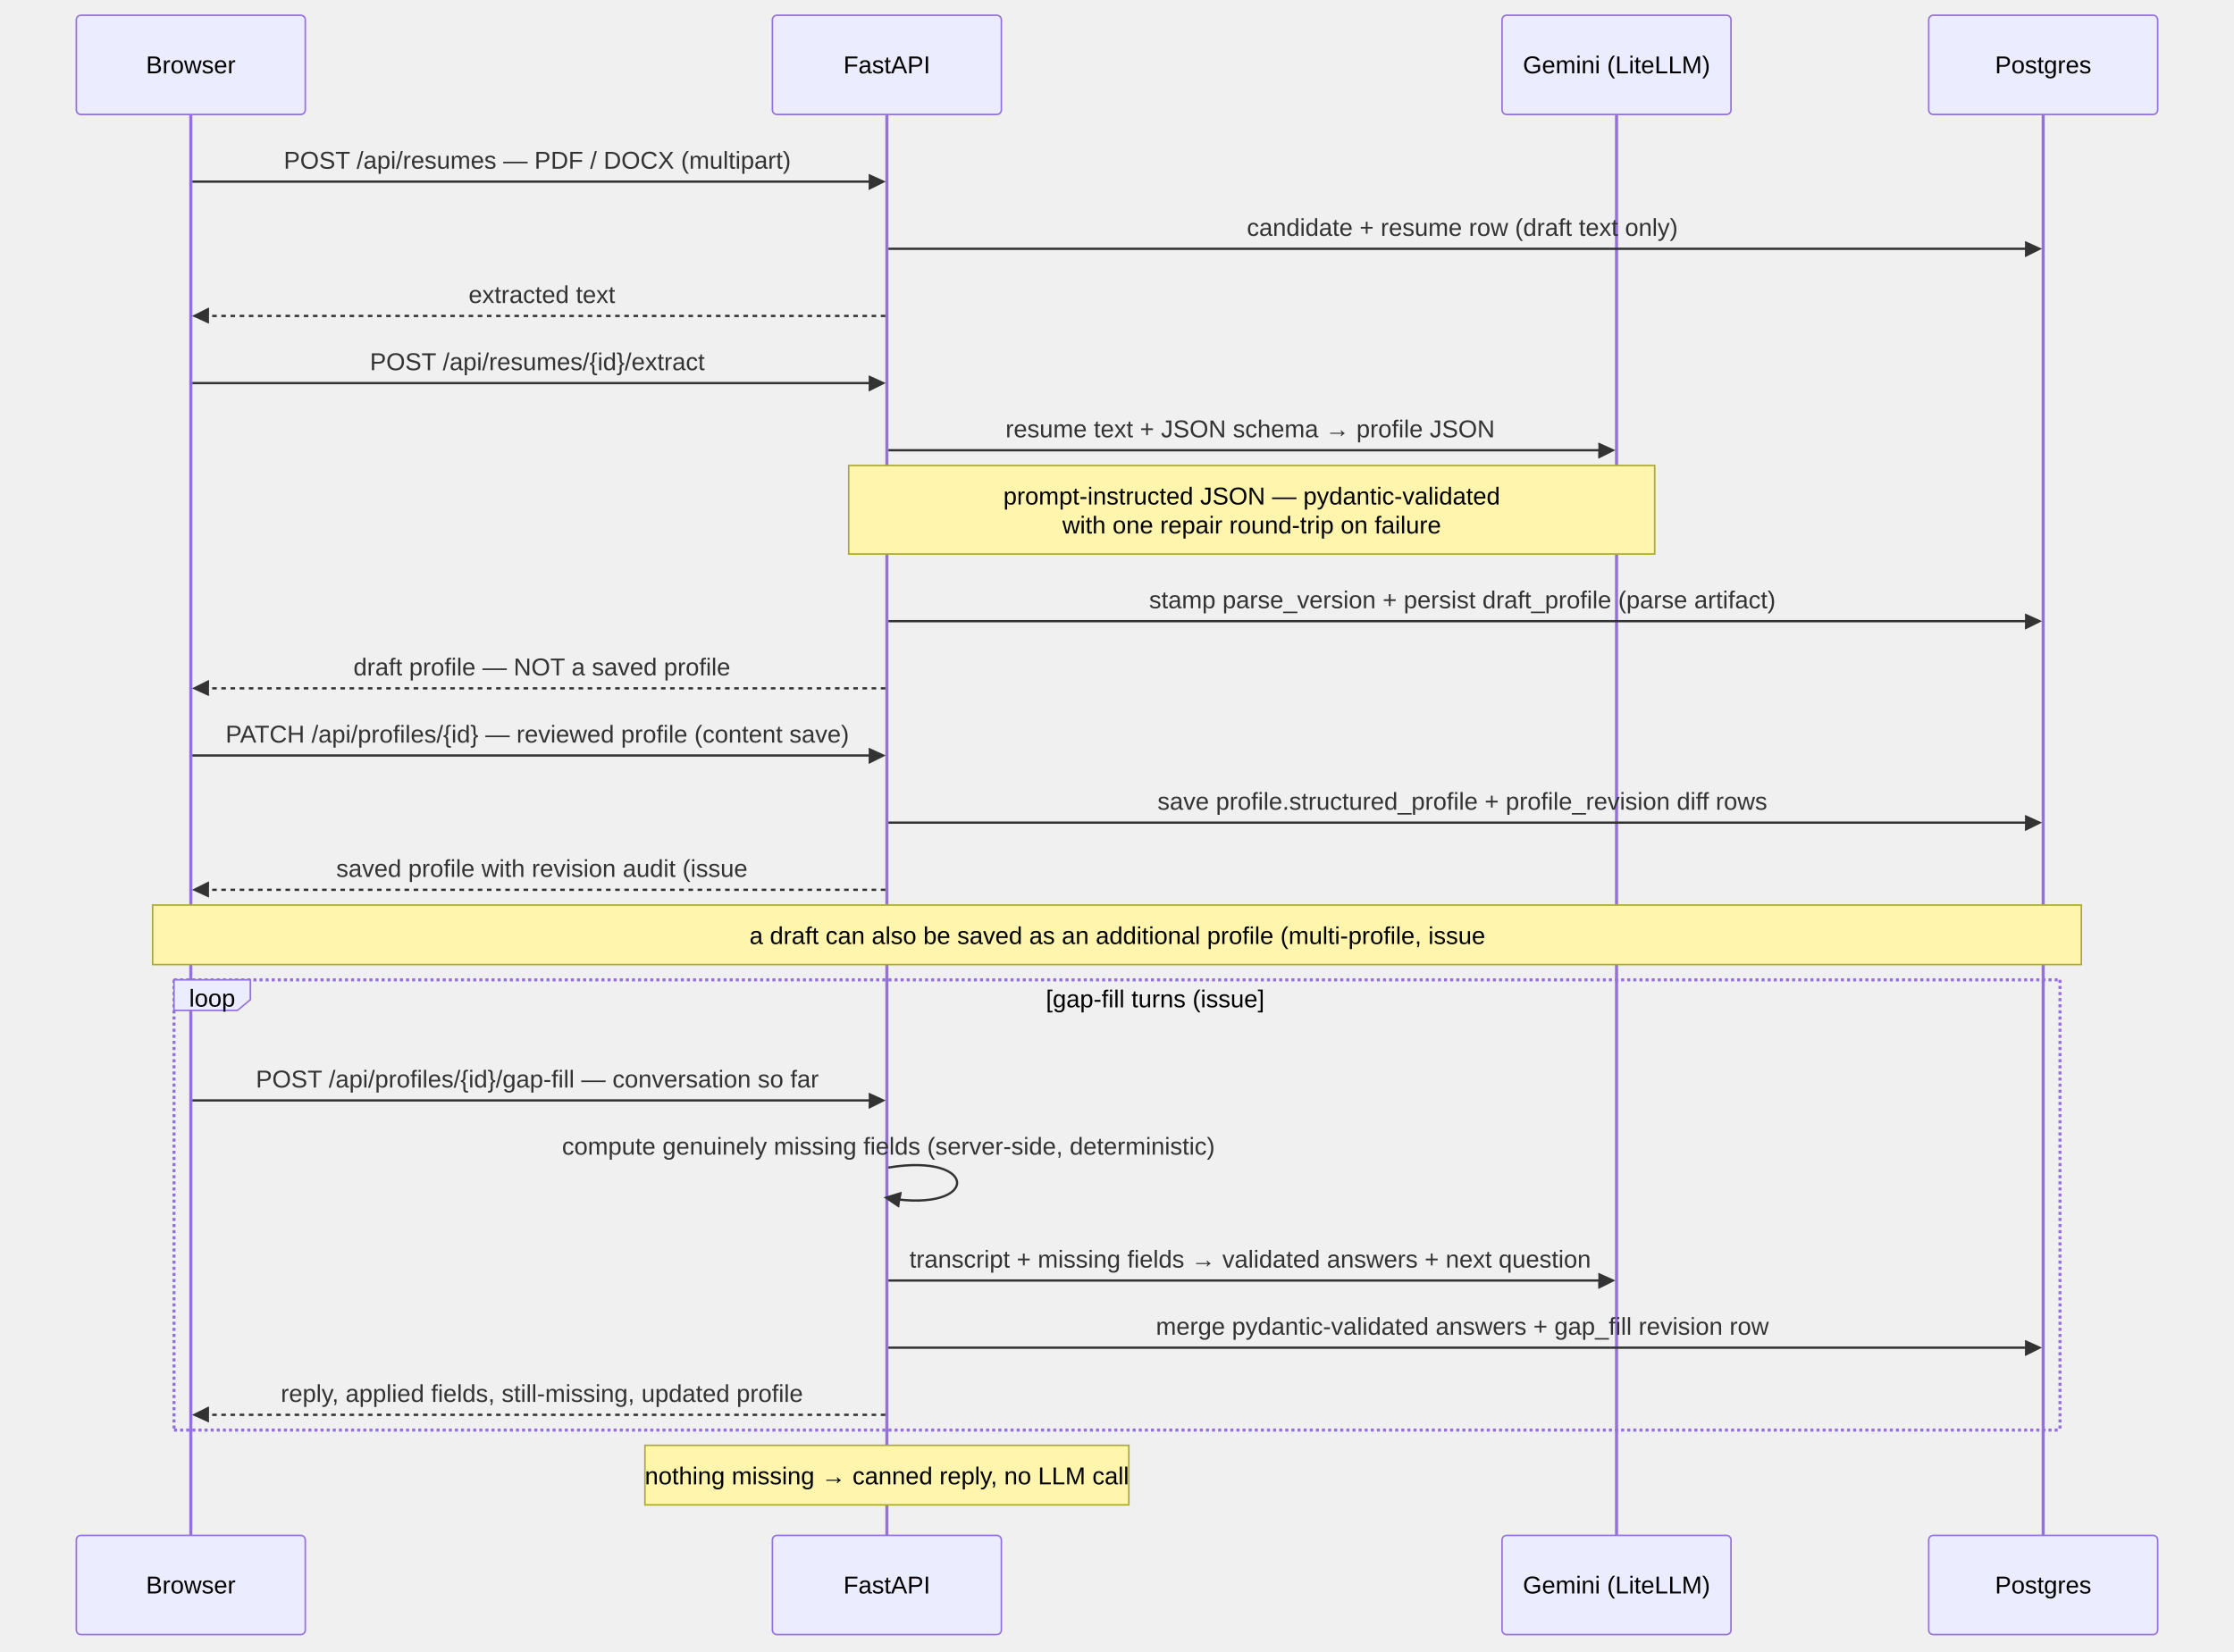
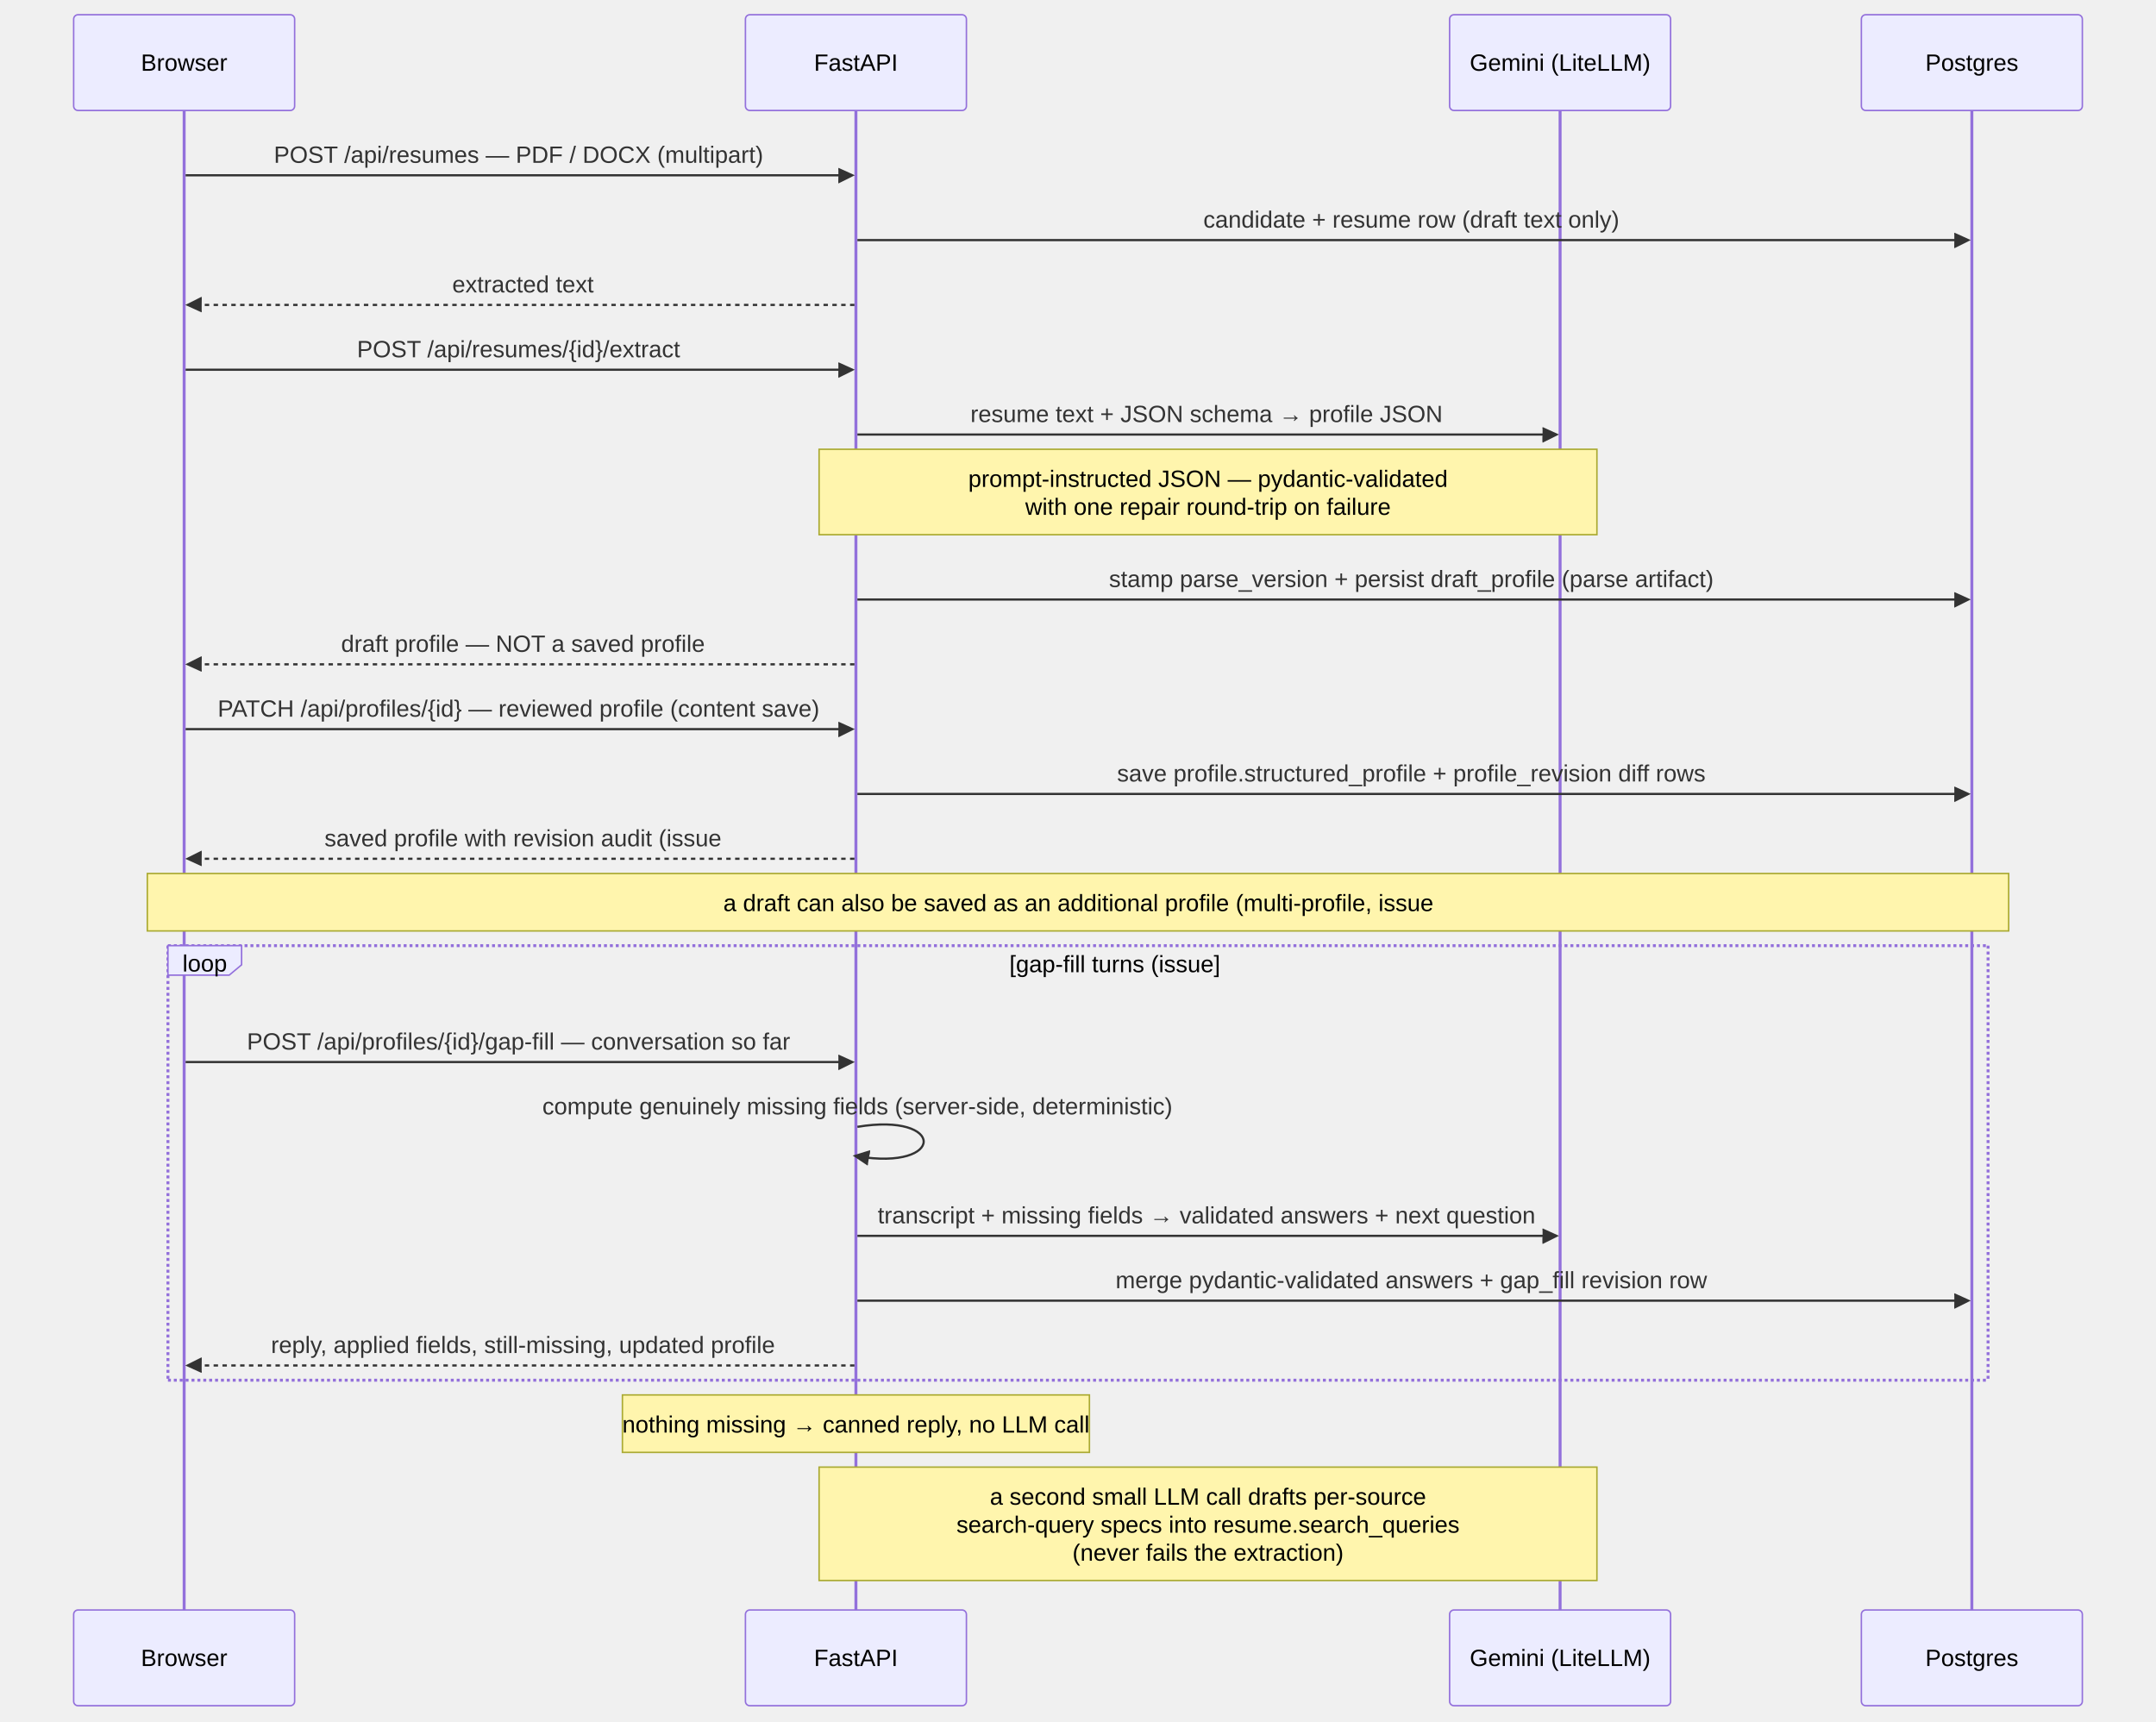
- <svg xmlns="http://www.w3.org/2000/svg" id="my-svg" width="100%" style="max-width: 1463.5px; background-color: white;" viewBox="-50 -10 1463.5 1082" role="graphics-document document" aria-roledescription="sequence">
+ <svg xmlns="http://www.w3.org/2000/svg" id="my-svg" width="100%" style="max-width: 1463.5px; background-color: white;" viewBox="-50 -10 1463.5 1169" role="graphics-document document" aria-roledescription="sequence">
  <g>
-     <rect x="1213.5" y="996" fill="#eaeaea" stroke="#666" width="150" height="65" name="D" rx="3" ry="3" class="actor actor-bottom" />
-     <text x="1288.5" y="1028.5" dominant-baseline="central" alignment-baseline="central" class="actor actor-box" style="text-anchor: middle; font-size: 16px; font-weight: 400;">
+     <rect x="1213.5" y="1083" fill="#eaeaea" stroke="#666" width="150" height="65" name="D" rx="3" ry="3" class="actor actor-bottom" />
+     <text x="1288.5" y="1115.5" dominant-baseline="central" alignment-baseline="central" class="actor actor-box" style="text-anchor: middle; font-size: 16px; font-weight: 400;">
      <tspan x="1288.5" dy="0">Postgres</tspan>
    </text>
  </g>
  <g>
-     <rect x="934" y="996" fill="#eaeaea" stroke="#666" width="150" height="65" name="G" rx="3" ry="3" class="actor actor-bottom" />
-     <text x="1009" y="1028.5" dominant-baseline="central" alignment-baseline="central" class="actor actor-box" style="text-anchor: middle; font-size: 16px; font-weight: 400;">
+     <rect x="934" y="1083" fill="#eaeaea" stroke="#666" width="150" height="65" name="G" rx="3" ry="3" class="actor actor-bottom" />
+     <text x="1009" y="1115.5" dominant-baseline="central" alignment-baseline="central" class="actor actor-box" style="text-anchor: middle; font-size: 16px; font-weight: 400;">
      <tspan x="1009" dy="0">Gemini (LiteLLM)</tspan>
    </text>
  </g>
  <g>
-     <rect x="456" y="996" fill="#eaeaea" stroke="#666" width="150" height="65" name="A" rx="3" ry="3" class="actor actor-bottom" />
-     <text x="531" y="1028.5" dominant-baseline="central" alignment-baseline="central" class="actor actor-box" style="text-anchor: middle; font-size: 16px; font-weight: 400;">
+     <rect x="456" y="1083" fill="#eaeaea" stroke="#666" width="150" height="65" name="A" rx="3" ry="3" class="actor actor-bottom" />
+     <text x="531" y="1115.5" dominant-baseline="central" alignment-baseline="central" class="actor actor-box" style="text-anchor: middle; font-size: 16px; font-weight: 400;">
      <tspan x="531" dy="0">FastAPI</tspan>
    </text>
  </g>
  <g>
-     <rect x="0" y="996" fill="#eaeaea" stroke="#666" width="150" height="65" name="B" rx="3" ry="3" class="actor actor-bottom" />
-     <text x="75" y="1028.5" dominant-baseline="central" alignment-baseline="central" class="actor actor-box" style="text-anchor: middle; font-size: 16px; font-weight: 400;">
+     <rect x="0" y="1083" fill="#eaeaea" stroke="#666" width="150" height="65" name="B" rx="3" ry="3" class="actor actor-bottom" />
+     <text x="75" y="1115.5" dominant-baseline="central" alignment-baseline="central" class="actor actor-box" style="text-anchor: middle; font-size: 16px; font-weight: 400;">
      <tspan x="75" dy="0">Browser</tspan>
    </text>
  </g>
  <g>
-     <line id="actor3" x1="1288.5" y1="65" x2="1288.5" y2="996" class="actor-line 200" stroke-width="0.5px" stroke="#999" name="D" data-et="life-line" data-id="D" />
+     <line id="actor3" x1="1288.5" y1="65" x2="1288.5" y2="1083" class="actor-line 200" stroke-width="0.5px" stroke="#999" name="D" data-et="life-line" data-id="D" />
    <g id="root-3" data-et="participant" data-type="participant" data-id="D">
      <rect x="1213.5" y="0" fill="#eaeaea" stroke="#666" width="150" height="65" name="D" rx="3" ry="3" class="actor actor-top" />
      <text x="1288.5" y="32.5" dominant-baseline="central" alignment-baseline="central" class="actor actor-box" style="text-anchor: middle; font-size: 16px; font-weight: 400;">
        <tspan x="1288.5" dy="0">Postgres</tspan>
      </text>
    </g>
  </g>
  <g>
-     <line id="actor2" x1="1009" y1="65" x2="1009" y2="996" class="actor-line 200" stroke-width="0.5px" stroke="#999" name="G" data-et="life-line" data-id="G" />
+     <line id="actor2" x1="1009" y1="65" x2="1009" y2="1083" class="actor-line 200" stroke-width="0.5px" stroke="#999" name="G" data-et="life-line" data-id="G" />
    <g id="root-2" data-et="participant" data-type="participant" data-id="G">
      <rect x="934" y="0" fill="#eaeaea" stroke="#666" width="150" height="65" name="G" rx="3" ry="3" class="actor actor-top" />
      <text x="1009" y="32.5" dominant-baseline="central" alignment-baseline="central" class="actor actor-box" style="text-anchor: middle; font-size: 16px; font-weight: 400;">
        <tspan x="1009" dy="0">Gemini (LiteLLM)</tspan>
      </text>
    </g>
  </g>
  <g>
-     <line id="actor1" x1="531" y1="65" x2="531" y2="996" class="actor-line 200" stroke-width="0.5px" stroke="#999" name="A" data-et="life-line" data-id="A" />
+     <line id="actor1" x1="531" y1="65" x2="531" y2="1083" class="actor-line 200" stroke-width="0.5px" stroke="#999" name="A" data-et="life-line" data-id="A" />
    <g id="root-1" data-et="participant" data-type="participant" data-id="A">
      <rect x="456" y="0" fill="#eaeaea" stroke="#666" width="150" height="65" name="A" rx="3" ry="3" class="actor actor-top" />
      <text x="531" y="32.5" dominant-baseline="central" alignment-baseline="central" class="actor actor-box" style="text-anchor: middle; font-size: 16px; font-weight: 400;">
        <tspan x="531" dy="0">FastAPI</tspan>
      </text>
    </g>
  </g>
  <g>
-     <line id="actor0" x1="75" y1="65" x2="75" y2="996" class="actor-line 200" stroke-width="0.5px" stroke="#999" name="B" data-et="life-line" data-id="B" />
+     <line id="actor0" x1="75" y1="65" x2="75" y2="1083" class="actor-line 200" stroke-width="0.5px" stroke="#999" name="B" data-et="life-line" data-id="B" />
    <g id="root-0" data-et="participant" data-type="participant" data-id="B">
      <rect x="0" y="0" fill="#eaeaea" stroke="#666" width="150" height="65" name="B" rx="3" ry="3" class="actor actor-top" />
      <text x="75" y="32.5" dominant-baseline="central" alignment-baseline="central" class="actor actor-box" style="text-anchor: middle; font-size: 16px; font-weight: 400;">
        <tspan x="75" dy="0">Browser</tspan>
      </text>
    </g>
  </g>
  <style>#my-svg{font-family:"trebuchet ms",verdana,arial,sans-serif;font-size:16px;fill:#333;}@keyframes edge-animation-frame{from{stroke-dashoffset:0;}}@keyframes dash{to{stroke-dashoffset:0;}}#my-svg .edge-animation-slow{stroke-dasharray:9,5!important;stroke-dashoffset:900;animation:dash 50s linear infinite;stroke-linecap:round;}#my-svg .edge-animation-fast{stroke-dasharray:9,5!important;stroke-dashoffset:900;animation:dash 20s linear infinite;stroke-linecap:round;}#my-svg .error-icon{fill:#552222;}#my-svg .error-text{fill:#552222;stroke:#552222;}#my-svg .edge-thickness-normal{stroke-width:1px;}#my-svg .edge-thickness-thick{stroke-width:3.5px;}#my-svg .edge-pattern-solid{stroke-dasharray:0;}#my-svg .edge-thickness-invisible{stroke-width:0;fill:none;}#my-svg .edge-pattern-dashed{stroke-dasharray:3;}#my-svg .edge-pattern-dotted{stroke-dasharray:2;}#my-svg .marker{fill:#333333;stroke:#333333;}#my-svg .marker.cross{stroke:#333333;}#my-svg svg{font-family:"trebuchet ms",verdana,arial,sans-serif;font-size:16px;}#my-svg p{margin:0;}#my-svg .actor{stroke:#9370DB;fill:#ECECFF;stroke-width:1;}#my-svg rect.actor.outer-path[data-look="neo"]{filter:drop-shadow(1px 2px 2px rgba(185, 185, 185, 1));}#my-svg rect.note[data-look="neo"]{stroke:#aaaa33;fill:#fff5ad;filter:drop-shadow(1px 2px 2px rgba(185, 185, 185, 1));}#my-svg text.actor&gt;tspan{fill:black;stroke:none;}#my-svg .actor-line{stroke:#9370DB;}#my-svg .innerArc{stroke-width:1.5;stroke-dasharray:none;}#my-svg .messageLine0{stroke-width:1.5;stroke-dasharray:none;stroke:#333;}#my-svg .messageLine1{stroke-width:1.5;stroke-dasharray:2,2;stroke:#333;}#my-svg [id$="-arrowhead"] path{fill:#333;stroke:#333;}#my-svg .sequenceNumber{fill:white;}#my-svg [id$="-sequencenumber"]{fill:#333;}#my-svg [id$="-crosshead"] path{fill:#333;stroke:#333;}#my-svg .messageText{fill:#333;stroke:none;}#my-svg .labelBox{stroke:#9370DB;fill:#ECECFF;filter:none;}#my-svg .labelText,#my-svg .labelText&gt;tspan{fill:black;stroke:none;}#my-svg .loopText,#my-svg .loopText&gt;tspan{fill:black;stroke:none;}#my-svg .sectionTitle,#my-svg .sectionTitle&gt;tspan{fill:black;stroke:none;}#my-svg .loopLine{stroke-width:2px;stroke-dasharray:2,2;stroke:#9370DB;fill:#9370DB;}#my-svg .note{stroke:#aaaa33;fill:#fff5ad;}#my-svg .noteText,#my-svg .noteText&gt;tspan{fill:black;stroke:none;font-weight:normal;}#my-svg .activation0{fill:#f4f4f4;stroke:#666;}#my-svg .activation1{fill:#f4f4f4;stroke:#666;}#my-svg .activation2{fill:#f4f4f4;stroke:#666;}#my-svg .actorPopupMenu{position:absolute;}#my-svg .actorPopupMenuPanel{position:absolute;fill:#ECECFF;box-shadow:0px 8px 16px 0px rgba(0,0,0,0.2);filter:drop-shadow(3px 5px 2px rgb(0 0 0 / 0.4));}#my-svg .actor-man circle,#my-svg line{fill:#ECECFF;stroke-width:2px;}#my-svg g rect.rect{filter:drop-shadow(1px 2px 2px rgba(185, 185, 185, 1));stroke:#9370DB;}#my-svg .node .neo-node{stroke:#9370DB;}#my-svg [data-look="neo"].node rect,#my-svg [data-look="neo"].cluster rect,#my-svg [data-look="neo"].node polygon{stroke:#9370DB;filter:drop-shadow(1px 2px 2px rgba(185, 185, 185, 1));}#my-svg [data-look="neo"].swimlane.cluster rect{filter:none;}#my-svg [data-look="neo"].node path{stroke:#9370DB;stroke-width:1px;}#my-svg [data-look="neo"].node .outer-path{filter:drop-shadow(1px 2px 2px rgba(185, 185, 185, 1));}#my-svg [data-look="neo"].node .neo-line path{stroke:#9370DB;filter:none;}#my-svg [data-look="neo"].node circle{stroke:#9370DB;filter:drop-shadow(1px 2px 2px rgba(185, 185, 185, 1));}#my-svg [data-look="neo"].node circle .state-start{fill:#000000;}#my-svg [data-look="neo"].icon-shape .icon{fill:#9370DB;filter:drop-shadow(1px 2px 2px rgba(185, 185, 185, 1));}#my-svg [data-look="neo"].icon-shape .icon-neo path{stroke:#9370DB;filter:drop-shadow(1px 2px 2px rgba(185, 185, 185, 1));}#my-svg :root{--mermaid-font-family:"trebuchet ms",verdana,arial,sans-serif;}</style>
  <g />
  <defs>
    <symbol id="my-svg-computer" width="24" height="24">
      <path transform="scale(.5)" d="M2 2v13h20v-13h-20zm18 11h-16v-9h16v9zm-10.228 6l.466-1h3.524l.467 1h-4.457zm14.228 3h-24l2-6h2.104l-1.33 4h18.45l-1.297-4h2.073l2 6zm-5-10h-14v-7h14v7z" />
    </symbol>
  </defs>
  <defs>
    <symbol id="my-svg-database" fill-rule="evenodd" clip-rule="evenodd">
      <path transform="scale(.5)" d="M12.258.001l.256.004.255.005.253.008.251.01.249.012.247.015.246.016.242.019.241.02.239.023.236.024.233.027.231.028.229.031.225.032.223.034.22.036.217.038.214.04.211.041.208.043.205.045.201.046.198.048.194.05.191.051.187.053.183.054.18.056.175.057.172.059.168.06.163.061.16.063.155.064.15.066.074.033.073.033.071.034.07.034.069.035.068.035.067.035.066.035.064.036.064.036.062.036.06.036.06.037.058.037.058.037.055.038.055.038.053.038.052.038.051.039.05.039.048.039.047.039.045.04.044.04.043.04.041.04.04.041.039.041.037.041.036.041.034.041.033.042.032.042.03.042.029.042.027.042.026.043.024.043.023.043.021.043.02.043.018.044.017.043.015.044.013.044.012.044.011.045.009.044.007.045.006.045.004.045.002.045.001.045v17l-.001.045-.002.045-.004.045-.006.045-.007.045-.009.044-.011.045-.012.044-.013.044-.015.044-.017.043-.018.044-.02.043-.021.043-.023.043-.024.043-.026.043-.027.042-.029.042-.03.042-.032.042-.033.042-.034.041-.036.041-.037.041-.039.041-.04.041-.041.04-.043.04-.044.04-.045.04-.047.039-.048.039-.05.039-.051.039-.052.038-.053.038-.055.038-.055.038-.058.037-.058.037-.06.037-.06.036-.062.036-.064.036-.064.036-.066.035-.067.035-.068.035-.069.035-.07.034-.071.034-.073.033-.074.033-.15.066-.155.064-.16.063-.163.061-.168.06-.172.059-.175.057-.18.056-.183.054-.187.053-.191.051-.194.05-.198.048-.201.046-.205.045-.208.043-.211.041-.214.04-.217.038-.22.036-.223.034-.225.032-.229.031-.231.028-.233.027-.236.024-.239.023-.241.02-.242.019-.246.016-.247.015-.249.012-.251.01-.253.008-.255.005-.256.004-.258.001-.258-.001-.256-.004-.255-.005-.253-.008-.251-.01-.249-.012-.247-.015-.245-.016-.243-.019-.241-.02-.238-.023-.236-.024-.234-.027-.231-.028-.228-.031-.226-.032-.223-.034-.22-.036-.217-.038-.214-.04-.211-.041-.208-.043-.204-.045-.201-.046-.198-.048-.195-.05-.19-.051-.187-.053-.184-.054-.179-.056-.176-.057-.172-.059-.167-.06-.164-.061-.159-.063-.155-.064-.151-.066-.074-.033-.072-.033-.072-.034-.07-.034-.069-.035-.068-.035-.067-.035-.066-.035-.064-.036-.063-.036-.062-.036-.061-.036-.06-.037-.058-.037-.057-.037-.056-.038-.055-.038-.053-.038-.052-.038-.051-.039-.049-.039-.049-.039-.046-.039-.046-.04-.044-.04-.043-.04-.041-.04-.04-.041-.039-.041-.037-.041-.036-.041-.034-.041-.033-.042-.032-.042-.03-.042-.029-.042-.027-.042-.026-.043-.024-.043-.023-.043-.021-.043-.02-.043-.018-.044-.017-.043-.015-.044-.013-.044-.012-.044-.011-.045-.009-.044-.007-.045-.006-.045-.004-.045-.002-.045-.001-.045v-17l.001-.045.002-.045.004-.045.006-.045.007-.045.009-.044.011-.045.012-.044.013-.044.015-.044.017-.043.018-.044.02-.043.021-.043.023-.043.024-.043.026-.043.027-.042.029-.042.03-.042.032-.042.033-.042.034-.041.036-.041.037-.041.039-.041.04-.041.041-.04.043-.04.044-.04.046-.04.046-.039.049-.039.049-.039.051-.039.052-.038.053-.038.055-.038.056-.038.057-.037.058-.037.06-.037.061-.036.062-.036.063-.036.064-.036.066-.035.067-.035.068-.035.069-.035.07-.034.072-.034.072-.033.074-.033.151-.066.155-.064.159-.063.164-.061.167-.06.172-.059.176-.057.179-.056.184-.054.187-.053.19-.051.195-.05.198-.048.201-.046.204-.045.208-.043.211-.041.214-.04.217-.038.22-.036.223-.034.226-.032.228-.031.231-.028.234-.027.236-.024.238-.023.241-.02.243-.019.245-.016.247-.015.249-.012.251-.01.253-.008.255-.005.256-.004.258-.001.258.001zm-9.258 20.499v.01l.001.021.003.021.004.022.005.021.006.022.007.022.009.023.01.022.011.023.012.023.013.023.015.023.016.024.017.023.018.024.019.024.021.024.022.025.023.024.024.025.052.049.056.05.061.051.066.051.07.051.075.051.079.052.084.052.088.052.092.052.097.052.102.051.105.052.11.052.114.051.119.051.123.051.127.05.131.05.135.05.139.048.144.049.147.047.152.047.155.047.16.045.163.045.167.043.171.043.176.041.178.041.183.039.187.039.19.037.194.035.197.035.202.033.204.031.209.03.212.029.216.027.219.025.222.024.226.021.23.02.233.018.236.016.24.015.243.012.246.01.249.008.253.005.256.004.259.001.26-.001.257-.004.254-.005.25-.008.247-.011.244-.012.241-.014.237-.016.233-.018.231-.021.226-.021.224-.024.22-.026.216-.027.212-.028.21-.031.205-.031.202-.034.198-.034.194-.036.191-.037.187-.039.183-.04.179-.04.175-.042.172-.043.168-.044.163-.045.16-.046.155-.046.152-.047.148-.048.143-.049.139-.049.136-.05.131-.05.126-.05.123-.051.118-.052.114-.051.11-.052.106-.052.101-.052.096-.052.092-.052.088-.053.083-.051.079-.052.074-.052.07-.051.065-.051.06-.051.056-.05.051-.05.023-.024.023-.025.021-.024.02-.024.019-.024.018-.024.017-.024.015-.023.014-.024.013-.023.012-.023.01-.023.01-.022.008-.022.006-.022.006-.022.004-.022.004-.021.001-.021.001-.021v-4.127l-.077.055-.08.053-.083.054-.085.053-.087.052-.09.052-.093.051-.095.05-.097.05-.1.049-.102.049-.105.048-.106.047-.109.047-.111.046-.114.045-.115.045-.118.044-.12.043-.122.042-.124.042-.126.041-.128.04-.13.04-.132.038-.134.038-.135.037-.138.037-.139.035-.142.035-.143.034-.144.033-.147.032-.148.031-.15.03-.151.03-.153.029-.154.027-.156.027-.158.026-.159.025-.161.024-.162.023-.163.022-.165.021-.166.02-.167.019-.169.018-.169.017-.171.016-.173.015-.173.014-.175.013-.175.012-.177.011-.178.01-.179.008-.179.008-.181.006-.182.005-.182.004-.184.003-.184.002h-.37l-.184-.002-.184-.003-.182-.004-.182-.005-.181-.006-.179-.008-.179-.008-.178-.01-.176-.011-.176-.012-.175-.013-.173-.014-.172-.015-.171-.016-.17-.017-.169-.018-.167-.019-.166-.02-.165-.021-.163-.022-.162-.023-.161-.024-.159-.025-.157-.026-.156-.027-.155-.027-.153-.029-.151-.03-.15-.03-.148-.031-.146-.032-.145-.033-.143-.034-.141-.035-.14-.035-.137-.037-.136-.037-.134-.038-.132-.038-.13-.04-.128-.04-.126-.041-.124-.042-.122-.042-.12-.044-.117-.043-.116-.045-.113-.045-.112-.046-.109-.047-.106-.047-.105-.048-.102-.049-.1-.049-.097-.05-.095-.05-.093-.052-.09-.051-.087-.052-.085-.053-.083-.054-.08-.054-.077-.054v4.127zm0-5.654v.011l.001.021.003.021.004.021.005.022.006.022.007.022.009.022.01.022.011.023.012.023.013.023.015.024.016.023.017.024.018.024.019.024.021.024.022.024.023.025.024.024.052.05.056.05.061.05.066.051.07.051.075.052.079.051.084.052.088.052.092.052.097.052.102.052.105.052.11.051.114.051.119.052.123.05.127.051.131.05.135.049.139.049.144.048.147.048.152.047.155.046.16.045.163.045.167.044.171.042.176.042.178.04.183.04.187.038.19.037.194.036.197.034.202.033.204.032.209.03.212.028.216.027.219.025.222.024.226.022.23.02.233.018.236.016.24.014.243.012.246.01.249.008.253.006.256.003.259.001.26-.001.257-.003.254-.006.25-.008.247-.01.244-.012.241-.015.237-.016.233-.018.231-.02.226-.022.224-.024.22-.025.216-.027.212-.029.21-.03.205-.032.202-.033.198-.035.194-.036.191-.037.187-.039.183-.039.179-.041.175-.042.172-.043.168-.044.163-.045.16-.045.155-.047.152-.047.148-.048.143-.048.139-.05.136-.049.131-.05.126-.051.123-.051.118-.051.114-.052.11-.052.106-.052.101-.052.096-.052.092-.052.088-.052.083-.052.079-.052.074-.051.07-.052.065-.051.06-.05.056-.051.051-.049.023-.025.023-.024.021-.025.02-.024.019-.024.018-.024.017-.024.015-.023.014-.023.013-.024.012-.022.01-.023.01-.023.008-.022.006-.022.006-.022.004-.021.004-.022.001-.021.001-.021v-4.139l-.077.054-.08.054-.083.054-.085.052-.087.053-.09.051-.093.051-.095.051-.097.05-.1.049-.102.049-.105.048-.106.047-.109.047-.111.046-.114.045-.115.044-.118.044-.12.044-.122.042-.124.042-.126.041-.128.04-.13.039-.132.039-.134.038-.135.037-.138.036-.139.036-.142.035-.143.033-.144.033-.147.033-.148.031-.15.03-.151.03-.153.028-.154.028-.156.027-.158.026-.159.025-.161.024-.162.023-.163.022-.165.021-.166.02-.167.019-.169.018-.169.017-.171.016-.173.015-.173.014-.175.013-.175.012-.177.011-.178.009-.179.009-.179.007-.181.007-.182.005-.182.004-.184.003-.184.002h-.37l-.184-.002-.184-.003-.182-.004-.182-.005-.181-.007-.179-.007-.179-.009-.178-.009-.176-.011-.176-.012-.175-.013-.173-.014-.172-.015-.171-.016-.17-.017-.169-.018-.167-.019-.166-.02-.165-.021-.163-.022-.162-.023-.161-.024-.159-.025-.157-.026-.156-.027-.155-.028-.153-.028-.151-.03-.15-.03-.148-.031-.146-.033-.145-.033-.143-.033-.141-.035-.14-.036-.137-.036-.136-.037-.134-.038-.132-.039-.13-.039-.128-.04-.126-.041-.124-.042-.122-.043-.12-.043-.117-.044-.116-.044-.113-.046-.112-.046-.109-.046-.106-.047-.105-.048-.102-.049-.1-.049-.097-.05-.095-.051-.093-.051-.09-.051-.087-.053-.085-.052-.083-.054-.08-.054-.077-.054v4.139zm0-5.666v.011l.001.02.003.022.004.021.005.022.006.021.007.022.009.023.01.022.011.023.012.023.013.023.015.023.016.024.017.024.018.023.019.024.021.025.022.024.023.024.024.025.052.05.056.05.061.05.066.051.07.051.075.052.079.051.084.052.088.052.092.052.097.052.102.052.105.051.11.052.114.051.119.051.123.051.127.05.131.05.135.05.139.049.144.048.147.048.152.047.155.046.16.045.163.045.167.043.171.043.176.042.178.04.183.04.187.038.19.037.194.036.197.034.202.033.204.032.209.03.212.028.216.027.219.025.222.024.226.021.23.02.233.018.236.017.24.014.243.012.246.01.249.008.253.006.256.003.259.001.26-.001.257-.003.254-.006.25-.008.247-.01.244-.013.241-.014.237-.016.233-.018.231-.02.226-.022.224-.024.22-.025.216-.027.212-.029.21-.03.205-.032.202-.033.198-.035.194-.036.191-.037.187-.039.183-.039.179-.041.175-.042.172-.043.168-.044.163-.045.16-.045.155-.047.152-.047.148-.048.143-.049.139-.049.136-.049.131-.051.126-.05.123-.051.118-.052.114-.051.11-.052.106-.052.101-.052.096-.052.092-.052.088-.052.083-.052.079-.052.074-.052.07-.051.065-.051.06-.051.056-.05.051-.049.023-.025.023-.025.021-.024.02-.024.019-.024.018-.024.017-.024.015-.023.014-.024.013-.023.012-.023.01-.022.01-.023.008-.022.006-.022.006-.022.004-.022.004-.021.001-.021.001-.021v-4.153l-.077.054-.08.054-.083.053-.085.053-.087.053-.09.051-.093.051-.095.051-.097.05-.1.049-.102.048-.105.048-.106.048-.109.046-.111.046-.114.046-.115.044-.118.044-.12.043-.122.043-.124.042-.126.041-.128.04-.13.039-.132.039-.134.038-.135.037-.138.036-.139.036-.142.034-.143.034-.144.033-.147.032-.148.032-.15.03-.151.03-.153.028-.154.028-.156.027-.158.026-.159.024-.161.024-.162.023-.163.023-.165.021-.166.02-.167.019-.169.018-.169.017-.171.016-.173.015-.173.014-.175.013-.175.012-.177.01-.178.01-.179.009-.179.007-.181.006-.182.006-.182.004-.184.003-.184.001-.185.001-.185-.001-.184-.001-.184-.003-.182-.004-.182-.006-.181-.006-.179-.007-.179-.009-.178-.01-.176-.01-.176-.012-.175-.013-.173-.014-.172-.015-.171-.016-.17-.017-.169-.018-.167-.019-.166-.02-.165-.021-.163-.023-.162-.023-.161-.024-.159-.024-.157-.026-.156-.027-.155-.028-.153-.028-.151-.03-.15-.03-.148-.032-.146-.032-.145-.033-.143-.034-.141-.034-.14-.036-.137-.036-.136-.037-.134-.038-.132-.039-.13-.039-.128-.041-.126-.041-.124-.041-.122-.043-.12-.043-.117-.044-.116-.044-.113-.046-.112-.046-.109-.046-.106-.048-.105-.048-.102-.048-.1-.05-.097-.049-.095-.051-.093-.051-.09-.052-.087-.052-.085-.053-.083-.053-.08-.054-.077-.054v4.153zm8.74-8.179l-.257.004-.254.005-.25.008-.247.011-.244.012-.241.014-.237.016-.233.018-.231.021-.226.022-.224.023-.22.026-.216.027-.212.028-.21.031-.205.032-.202.033-.198.034-.194.036-.191.038-.187.038-.183.04-.179.041-.175.042-.172.043-.168.043-.163.045-.16.046-.155.046-.152.048-.148.048-.143.048-.139.049-.136.05-.131.05-.126.051-.123.051-.118.051-.114.052-.11.052-.106.052-.101.052-.096.052-.092.052-.088.052-.083.052-.079.052-.074.051-.07.052-.065.051-.06.05-.056.05-.051.05-.023.025-.023.024-.021.024-.02.025-.019.024-.018.024-.017.023-.015.024-.014.023-.013.023-.012.023-.01.023-.01.022-.008.022-.006.023-.006.021-.004.022-.004.021-.001.021-.001.021.001.021.001.021.004.021.004.022.006.021.006.023.008.022.01.022.01.023.012.023.013.023.014.023.015.024.017.023.018.024.019.024.02.025.021.024.023.024.023.025.051.05.056.05.06.05.065.051.07.052.074.051.079.052.083.052.088.052.092.052.096.052.101.052.106.052.11.052.114.052.118.051.123.051.126.051.131.05.136.05.139.049.143.048.148.048.152.048.155.046.16.046.163.045.168.043.172.043.175.042.179.041.183.04.187.038.191.038.194.036.198.034.202.033.205.032.21.031.212.028.216.027.22.026.224.023.226.022.231.021.233.018.237.016.241.014.244.012.247.011.25.008.254.005.257.004.26.001.26-.001.257-.004.254-.005.25-.008.247-.011.244-.012.241-.014.237-.016.233-.018.231-.021.226-.022.224-.023.22-.026.216-.027.212-.028.21-.031.205-.032.202-.033.198-.034.194-.036.191-.038.187-.038.183-.04.179-.041.175-.042.172-.043.168-.043.163-.045.16-.046.155-.046.152-.048.148-.048.143-.048.139-.049.136-.05.131-.05.126-.051.123-.051.118-.051.114-.052.11-.052.106-.052.101-.052.096-.052.092-.052.088-.052.083-.052.079-.052.074-.051.07-.052.065-.051.06-.05.056-.05.051-.05.023-.025.023-.024.021-.024.02-.025.019-.024.018-.024.017-.023.015-.024.014-.023.013-.023.012-.023.01-.023.01-.022.008-.022.006-.023.006-.021.004-.022.004-.021.001-.021.001-.021-.001-.021-.001-.021-.004-.021-.004-.022-.006-.021-.006-.023-.008-.022-.01-.022-.01-.023-.012-.023-.013-.023-.014-.023-.015-.024-.017-.023-.018-.024-.019-.024-.02-.025-.021-.024-.023-.024-.023-.025-.051-.05-.056-.05-.06-.05-.065-.051-.07-.052-.074-.051-.079-.052-.083-.052-.088-.052-.092-.052-.096-.052-.101-.052-.106-.052-.11-.052-.114-.052-.118-.051-.123-.051-.126-.051-.131-.05-.136-.05-.139-.049-.143-.048-.148-.048-.152-.048-.155-.046-.16-.046-.163-.045-.168-.043-.172-.043-.175-.042-.179-.041-.183-.04-.187-.038-.191-.038-.194-.036-.198-.034-.202-.033-.205-.032-.21-.031-.212-.028-.216-.027-.22-.026-.224-.023-.226-.022-.231-.021-.233-.018-.237-.016-.241-.014-.244-.012-.247-.011-.25-.008-.254-.005-.257-.004-.26-.001-.26.001z" />
    </symbol>
  </defs>
  <defs>
    <symbol id="my-svg-clock" width="24" height="24">
      <path transform="scale(.5)" d="M12 2c5.514 0 10 4.486 10 10s-4.486 10-10 10-10-4.486-10-10 4.486-10 10-10zm0-2c-6.627 0-12 5.373-12 12s5.373 12 12 12 12-5.373 12-12-5.373-12-12-12zm5.848 12.459c.202.038.202.333.001.372-1.907.361-6.045 1.111-6.547 1.111-.719 0-1.301-.582-1.301-1.301 0-.512.77-5.447 1.125-7.445.034-.192.312-.181.343.014l.985 6.238 5.394 1.011z" />
    </symbol>
  </defs>
  <defs>
    <marker id="my-svg-arrowhead" refX="7.9" refY="5" markerUnits="userSpaceOnUse" markerWidth="12" markerHeight="12" orient="auto-start-reverse">
      <path d="M -1 0 L 10 5 L 0 10 z" />
    </marker>
  </defs>
  <defs>
    <marker id="my-svg-crosshead" markerWidth="15" markerHeight="8" orient="auto" refX="4" refY="4.5">
      <path fill="none" stroke="#000000" stroke-width="1pt" d="M 1,2 L 6,7 M 6,2 L 1,7" style="stroke-dasharray: 0, 0;" />
    </marker>
  </defs>
  <defs>
    <marker id="my-svg-filled-head" refX="15.5" refY="7" markerWidth="20" markerHeight="28" orient="auto">
      <path d="M 18,7 L9,13 L14,7 L9,1 Z" />
    </marker>
  </defs>
  <defs>
    <marker id="my-svg-sequencenumber" refX="15" refY="15" markerWidth="60" markerHeight="40" orient="auto">
      <circle cx="15" cy="15" r="6" />
    </marker>
  </defs>
  <defs>
    <marker id="my-svg-solidTopArrowHead" refX="7.9" refY="7.25" markerUnits="userSpaceOnUse" markerWidth="12" markerHeight="12" orient="auto-start-reverse">
      <path d="M 0 0 L 10 8 L 0 8 z" />
    </marker>
  </defs>
  <defs>
    <marker id="my-svg-solidBottomArrowHead" refX="7.9" refY="0.75" markerUnits="userSpaceOnUse" markerWidth="12" markerHeight="12" orient="auto-start-reverse">
      <path d="M 0 0 L 10 0 L 0 8 z" />
    </marker>
  </defs>
  <defs>
    <marker id="my-svg-stickTopArrowHead" refX="7.5" refY="7" markerUnits="userSpaceOnUse" markerWidth="12" markerHeight="12" orient="auto-start-reverse">
      <path d="M 0 0 L 7 7" stroke="black" stroke-width="1.5" fill="none" />
    </marker>
  </defs>
  <defs>
    <marker id="my-svg-stickBottomArrowHead" refX="7.5" refY="0" markerUnits="userSpaceOnUse" markerWidth="12" markerHeight="12" orient="auto-start-reverse">
      <path d="M 0 7 L 7 0" stroke="black" stroke-width="1.5" fill="none" />
    </marker>
  </defs>
  <g data-et="note" data-id="i5">
    <rect x="506" y="295" fill="#EDF2AE" stroke="#666" width="528" height="58" class="note" />
    <text x="770" y="300" text-anchor="middle" dominant-baseline="middle" alignment-baseline="middle" class="noteText" dy="1em" style="font-size: 16px; font-weight: 400;">
      <tspan x="770">prompt-instructed JSON — pydantic-validated</tspan>
    </text>
    <text x="770" y="319" text-anchor="middle" dominant-baseline="middle" alignment-baseline="middle" class="noteText" dy="1em" style="font-size: 16px; font-weight: 400;">
      <tspan x="770">with one repair round-trip on failure</tspan>
    </text>
  </g>
  <g data-et="note" data-id="i11">
    <rect x="50" y="583" fill="#EDF2AE" stroke="#666" width="1263.5" height="39" class="note" />
    <text x="682" y="588" text-anchor="middle" dominant-baseline="middle" alignment-baseline="middle" class="noteText" dy="1em" style="font-size: 16px; font-weight: 400;">
      <tspan x="682">a draft can also be saved as an additional profile (multi-profile, issue</tspan>
    </text>
  </g>
  <g data-et="control-structure" data-id="i18">
    <line x1="64" y1="632" x2="1299.5" y2="632" class="loopLine" />
    <line x1="1299.5" y1="632" x2="1299.5" y2="927" class="loopLine" />
    <line x1="64" y1="927" x2="1299.5" y2="927" class="loopLine" />
    <line x1="64" y1="632" x2="64" y2="927" class="loopLine" />
    <polygon points="64,632 114,632 114,645 105.6,652 64,652" class="labelBox" />
    <text x="89" y="645" text-anchor="middle" dominant-baseline="middle" alignment-baseline="middle" class="labelText" style="font-size: 16px; font-weight: 400;">loop</text>
    <text x="706.75" y="650" text-anchor="middle" class="loopText" style="font-size: 16px; font-weight: 400;">
      <tspan x="706.75">[gap-fill turns (issue]</tspan>
    </text>
  </g>
  <g data-et="note" data-id="i19">
    <rect x="372.5" y="937" fill="#EDF2AE" stroke="#666" width="317" height="39" class="note" />
    <text x="531" y="942" text-anchor="middle" dominant-baseline="middle" alignment-baseline="middle" class="noteText" dy="1em" style="font-size: 16px; font-weight: 400;">
      <tspan x="531">nothing missing → canned reply, no LLM call</tspan>
    </text>
  </g>
+   <g data-et="note" data-id="i20">
+     <rect x="506" y="986" fill="#EDF2AE" stroke="#666" width="528" height="77" class="note" />
+     <text x="770" y="991" text-anchor="middle" dominant-baseline="middle" alignment-baseline="middle" class="noteText" dy="1em" style="font-size: 16px; font-weight: 400;">
+       <tspan x="770">a second small LLM call drafts per-source</tspan>
+     </text>
+     <text x="770" y="1010" text-anchor="middle" dominant-baseline="middle" alignment-baseline="middle" class="noteText" dy="1em" style="font-size: 16px; font-weight: 400;">
+       <tspan x="770">search-query specs into resume.search_queries</tspan>
+     </text>
+     <text x="770" y="1029" text-anchor="middle" dominant-baseline="middle" alignment-baseline="middle" class="noteText" dy="1em" style="font-size: 16px; font-weight: 400;">
+       <tspan x="770">(never fails the extraction)</tspan>
+     </text>
+   </g>
  <text x="302" y="80" text-anchor="middle" dominant-baseline="middle" alignment-baseline="middle" class="messageText" dy="1em" style="font-size: 16px; font-weight: 400;">POST /api/resumes — PDF / DOCX (multipart)</text>
  <line x1="76" y1="109" x2="527" y2="109" class="messageLine0" data-et="message" data-id="i0" data-from="B" data-to="A" stroke-width="2" stroke="none" marker-end="url(#my-svg-arrowhead)" style="fill: none;" />
  <text x="908" y="124" text-anchor="middle" dominant-baseline="middle" alignment-baseline="middle" class="messageText" dy="1em" style="font-size: 16px; font-weight: 400;">candidate + resume row (draft text only)</text>
  <line x1="532" y1="153" x2="1284.5" y2="153" class="messageLine0" data-et="message" data-id="i1" data-from="A" data-to="D" stroke-width="2" stroke="none" marker-end="url(#my-svg-arrowhead)" style="fill: none;" />
  <text x="305" y="168" text-anchor="middle" dominant-baseline="middle" alignment-baseline="middle" class="messageText" dy="1em" style="font-size: 16px; font-weight: 400;">extracted text</text>
  <line x1="530" y1="197" x2="79" y2="197" class="messageLine1" data-et="message" data-id="i2" data-from="A" data-to="B" stroke-width="2" stroke="none" marker-end="url(#my-svg-arrowhead)" style="stroke-dasharray: 3, 3; fill: none;" />
  <text x="302" y="212" text-anchor="middle" dominant-baseline="middle" alignment-baseline="middle" class="messageText" dy="1em" style="font-size: 16px; font-weight: 400;">POST /api/resumes/{id}/extract</text>
  <line x1="76" y1="241" x2="527" y2="241" class="messageLine0" data-et="message" data-id="i3" data-from="B" data-to="A" stroke-width="2" stroke="none" marker-end="url(#my-svg-arrowhead)" style="fill: none;" />
  <text x="769" y="256" text-anchor="middle" dominant-baseline="middle" alignment-baseline="middle" class="messageText" dy="1em" style="font-size: 16px; font-weight: 400;">resume text + JSON schema → profile JSON</text>
  <line x1="532" y1="285" x2="1005" y2="285" class="messageLine0" data-et="message" data-id="i4" data-from="A" data-to="G" stroke-width="2" stroke="none" marker-end="url(#my-svg-arrowhead)" style="fill: none;" />
  <text x="908" y="368" text-anchor="middle" dominant-baseline="middle" alignment-baseline="middle" class="messageText" dy="1em" style="font-size: 16px; font-weight: 400;">stamp parse_version + persist draft_profile (parse artifact)</text>
  <line x1="532" y1="397" x2="1284.5" y2="397" class="messageLine0" data-et="message" data-id="i6" data-from="A" data-to="D" stroke-width="2" stroke="none" marker-end="url(#my-svg-arrowhead)" style="fill: none;" />
  <text x="305" y="412" text-anchor="middle" dominant-baseline="middle" alignment-baseline="middle" class="messageText" dy="1em" style="font-size: 16px; font-weight: 400;">draft profile — NOT a saved profile</text>
  <line x1="530" y1="441" x2="79" y2="441" class="messageLine1" data-et="message" data-id="i7" data-from="A" data-to="B" stroke-width="2" stroke="none" marker-end="url(#my-svg-arrowhead)" style="stroke-dasharray: 3, 3; fill: none;" />
  <text x="302" y="456" text-anchor="middle" dominant-baseline="middle" alignment-baseline="middle" class="messageText" dy="1em" style="font-size: 16px; font-weight: 400;">PATCH /api/profiles/{id} — reviewed profile (content save)</text>
  <line x1="76" y1="485" x2="527" y2="485" class="messageLine0" data-et="message" data-id="i8" data-from="B" data-to="A" stroke-width="2" stroke="none" marker-end="url(#my-svg-arrowhead)" style="fill: none;" />
  <text x="908" y="500" text-anchor="middle" dominant-baseline="middle" alignment-baseline="middle" class="messageText" dy="1em" style="font-size: 16px; font-weight: 400;">save profile.structured_profile + profile_revision diff rows</text>
  <line x1="532" y1="529" x2="1284.5" y2="529" class="messageLine0" data-et="message" data-id="i9" data-from="A" data-to="D" stroke-width="2" stroke="none" marker-end="url(#my-svg-arrowhead)" style="fill: none;" />
  <text x="305" y="544" text-anchor="middle" dominant-baseline="middle" alignment-baseline="middle" class="messageText" dy="1em" style="font-size: 16px; font-weight: 400;">saved profile with revision audit (issue</text>
  <line x1="530" y1="573" x2="79" y2="573" class="messageLine1" data-et="message" data-id="i10" data-from="A" data-to="B" stroke-width="2" stroke="none" marker-end="url(#my-svg-arrowhead)" style="stroke-dasharray: 3, 3; fill: none;" />
  <text x="302" y="682" text-anchor="middle" dominant-baseline="middle" alignment-baseline="middle" class="messageText" dy="1em" style="font-size: 16px; font-weight: 400;">POST /api/profiles/{id}/gap-fill — conversation so far</text>
  <line x1="76" y1="711" x2="527" y2="711" class="messageLine0" data-et="message" data-id="i13" data-from="B" data-to="A" stroke-width="2" stroke="none" marker-end="url(#my-svg-arrowhead)" style="fill: none;" />
  <text x="532" y="726" text-anchor="middle" dominant-baseline="middle" alignment-baseline="middle" class="messageText" dy="1em" style="font-size: 16px; font-weight: 400;">compute genuinely missing fields (server-side, deterministic)</text>
  <path d="M 532,755 C 592,745 592,785 532,775" class="messageLine0" data-et="message" data-id="i14" data-from="A" data-to="A" stroke-width="2" stroke="none" marker-end="url(#my-svg-arrowhead)" style="fill: none;" />
  <text x="769" y="800" text-anchor="middle" dominant-baseline="middle" alignment-baseline="middle" class="messageText" dy="1em" style="font-size: 16px; font-weight: 400;">transcript + missing fields → validated answers + next question</text>
  <line x1="532" y1="829" x2="1005" y2="829" class="messageLine0" data-et="message" data-id="i15" data-from="A" data-to="G" stroke-width="2" stroke="none" marker-end="url(#my-svg-arrowhead)" style="fill: none;" />
  <text x="908" y="844" text-anchor="middle" dominant-baseline="middle" alignment-baseline="middle" class="messageText" dy="1em" style="font-size: 16px; font-weight: 400;">merge pydantic-validated answers + gap_fill revision row</text>
  <line x1="532" y1="873" x2="1284.5" y2="873" class="messageLine0" data-et="message" data-id="i16" data-from="A" data-to="D" stroke-width="2" stroke="none" marker-end="url(#my-svg-arrowhead)" style="fill: none;" />
  <text x="305" y="888" text-anchor="middle" dominant-baseline="middle" alignment-baseline="middle" class="messageText" dy="1em" style="font-size: 16px; font-weight: 400;">reply, applied fields, still-missing, updated profile</text>
  <line x1="530" y1="917" x2="79" y2="917" class="messageLine1" data-et="message" data-id="i17" data-from="A" data-to="B" stroke-width="2" stroke="none" marker-end="url(#my-svg-arrowhead)" style="stroke-dasharray: 3, 3; fill: none;" />
</svg>
